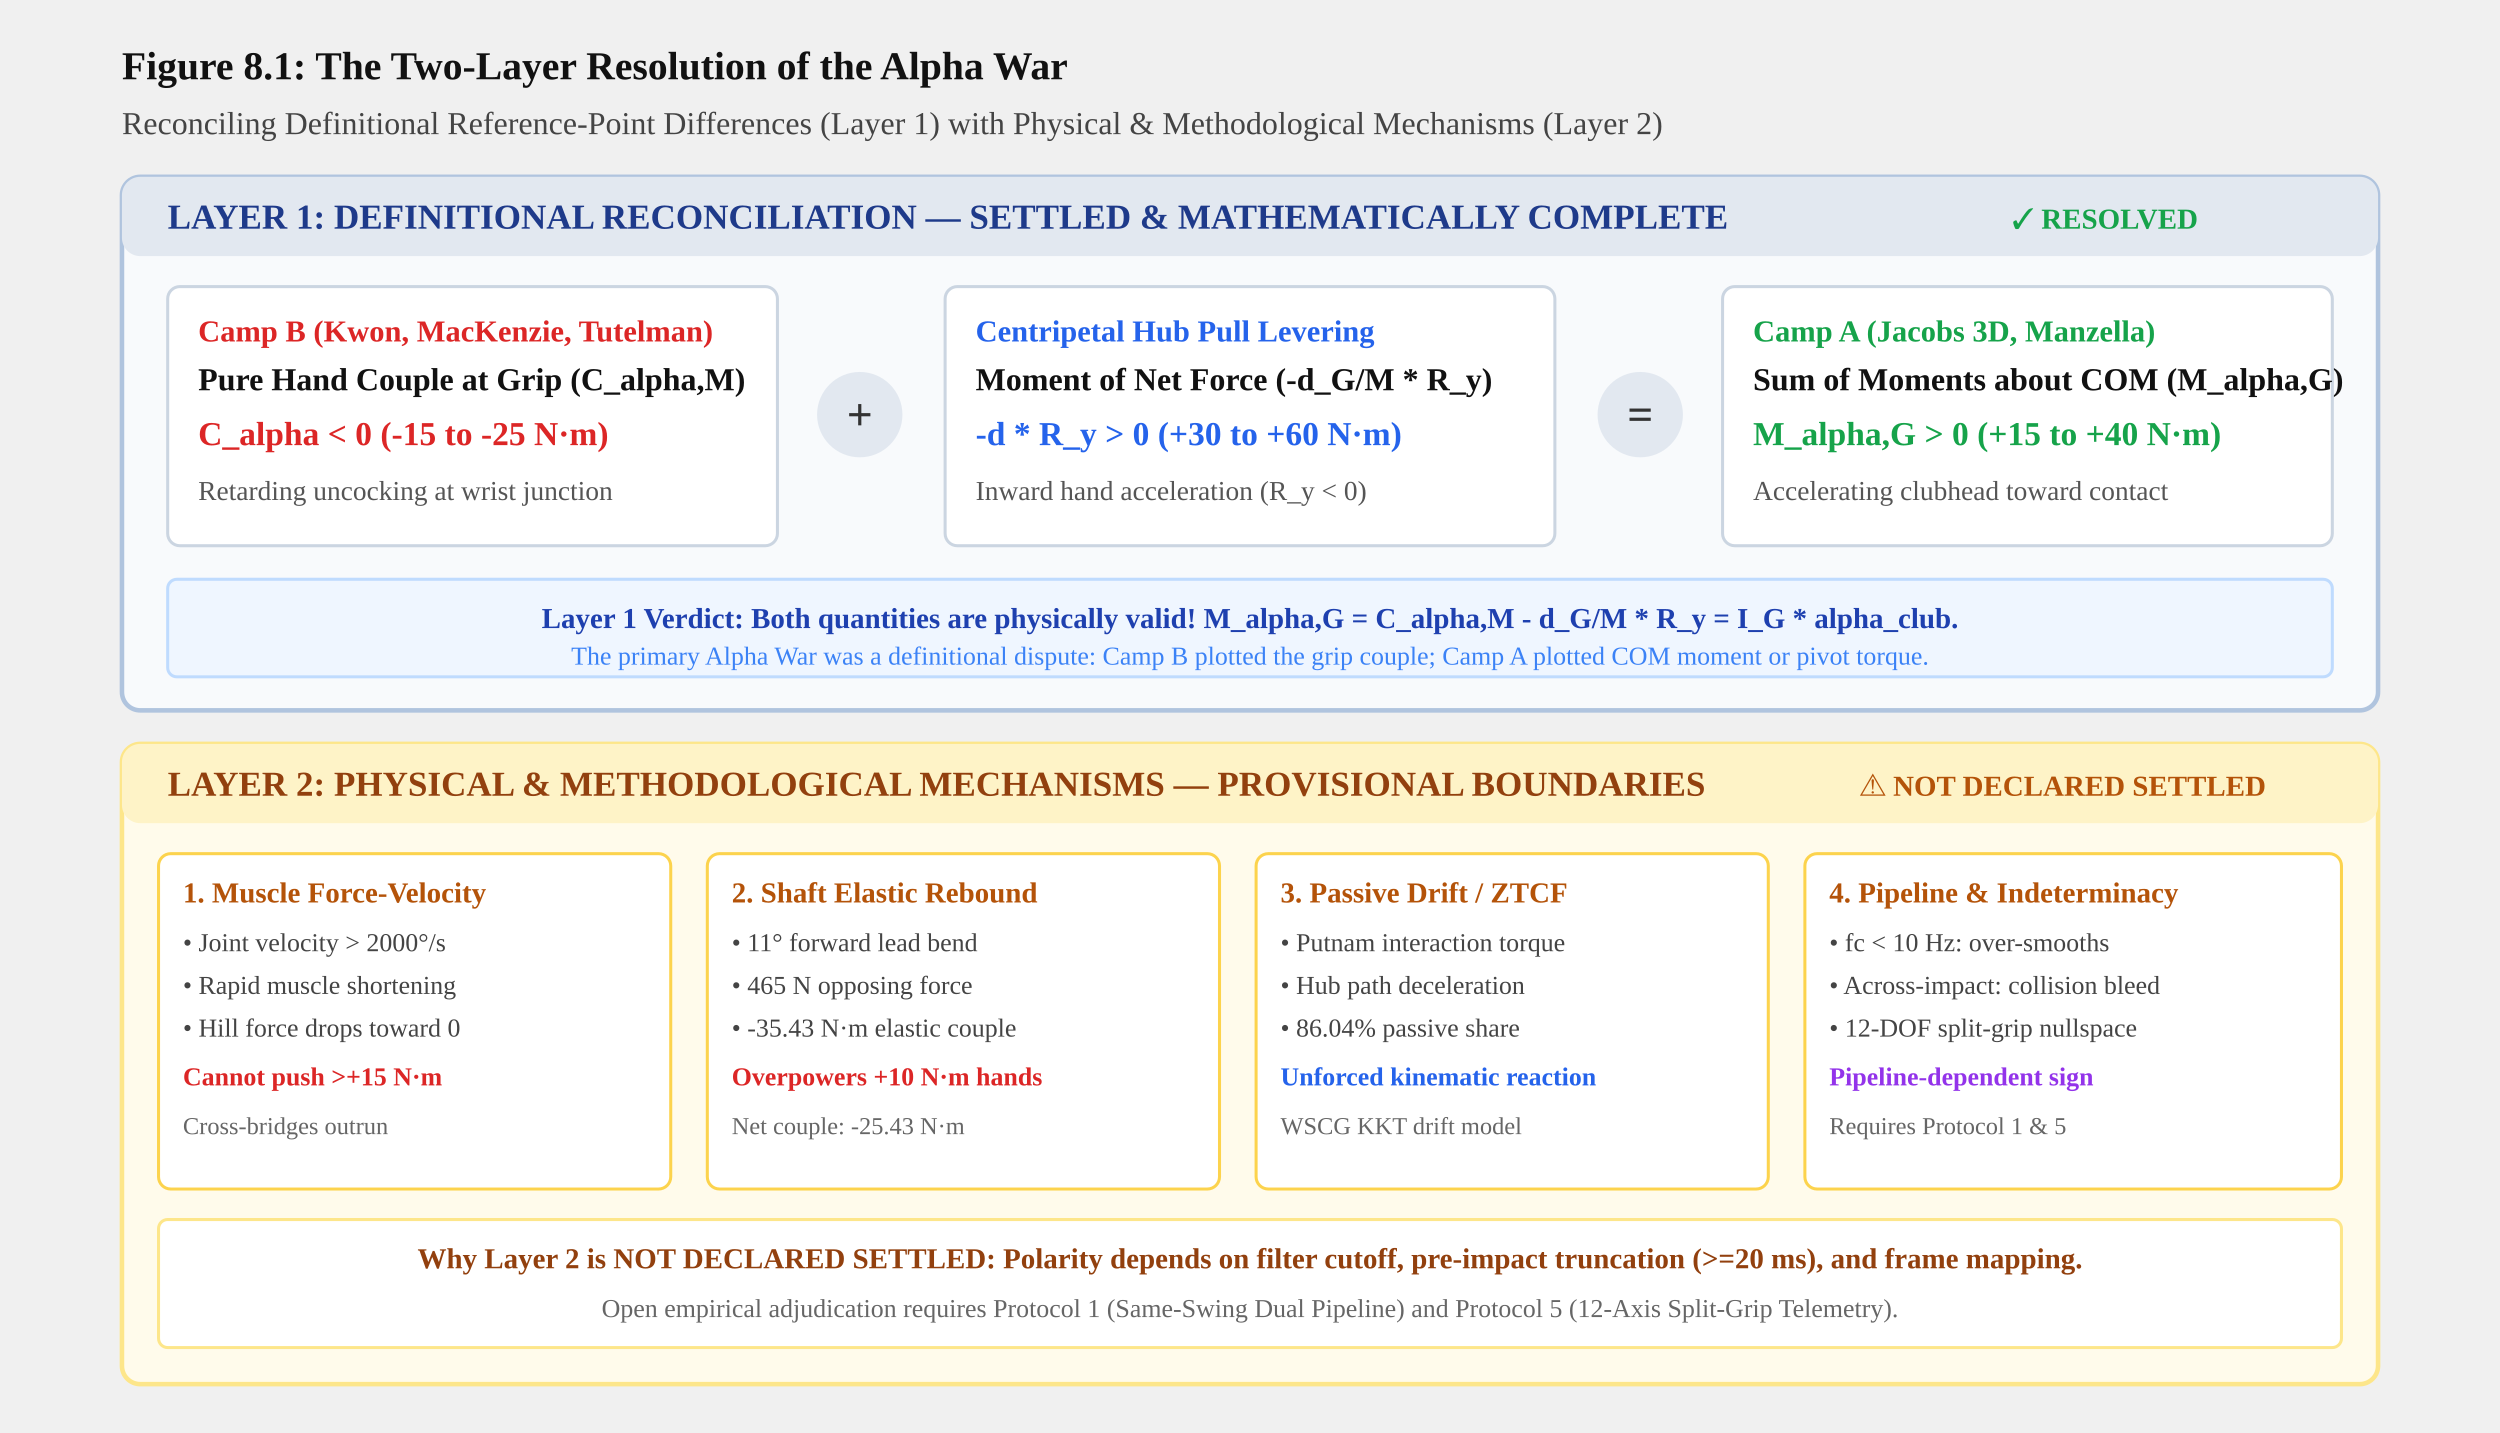
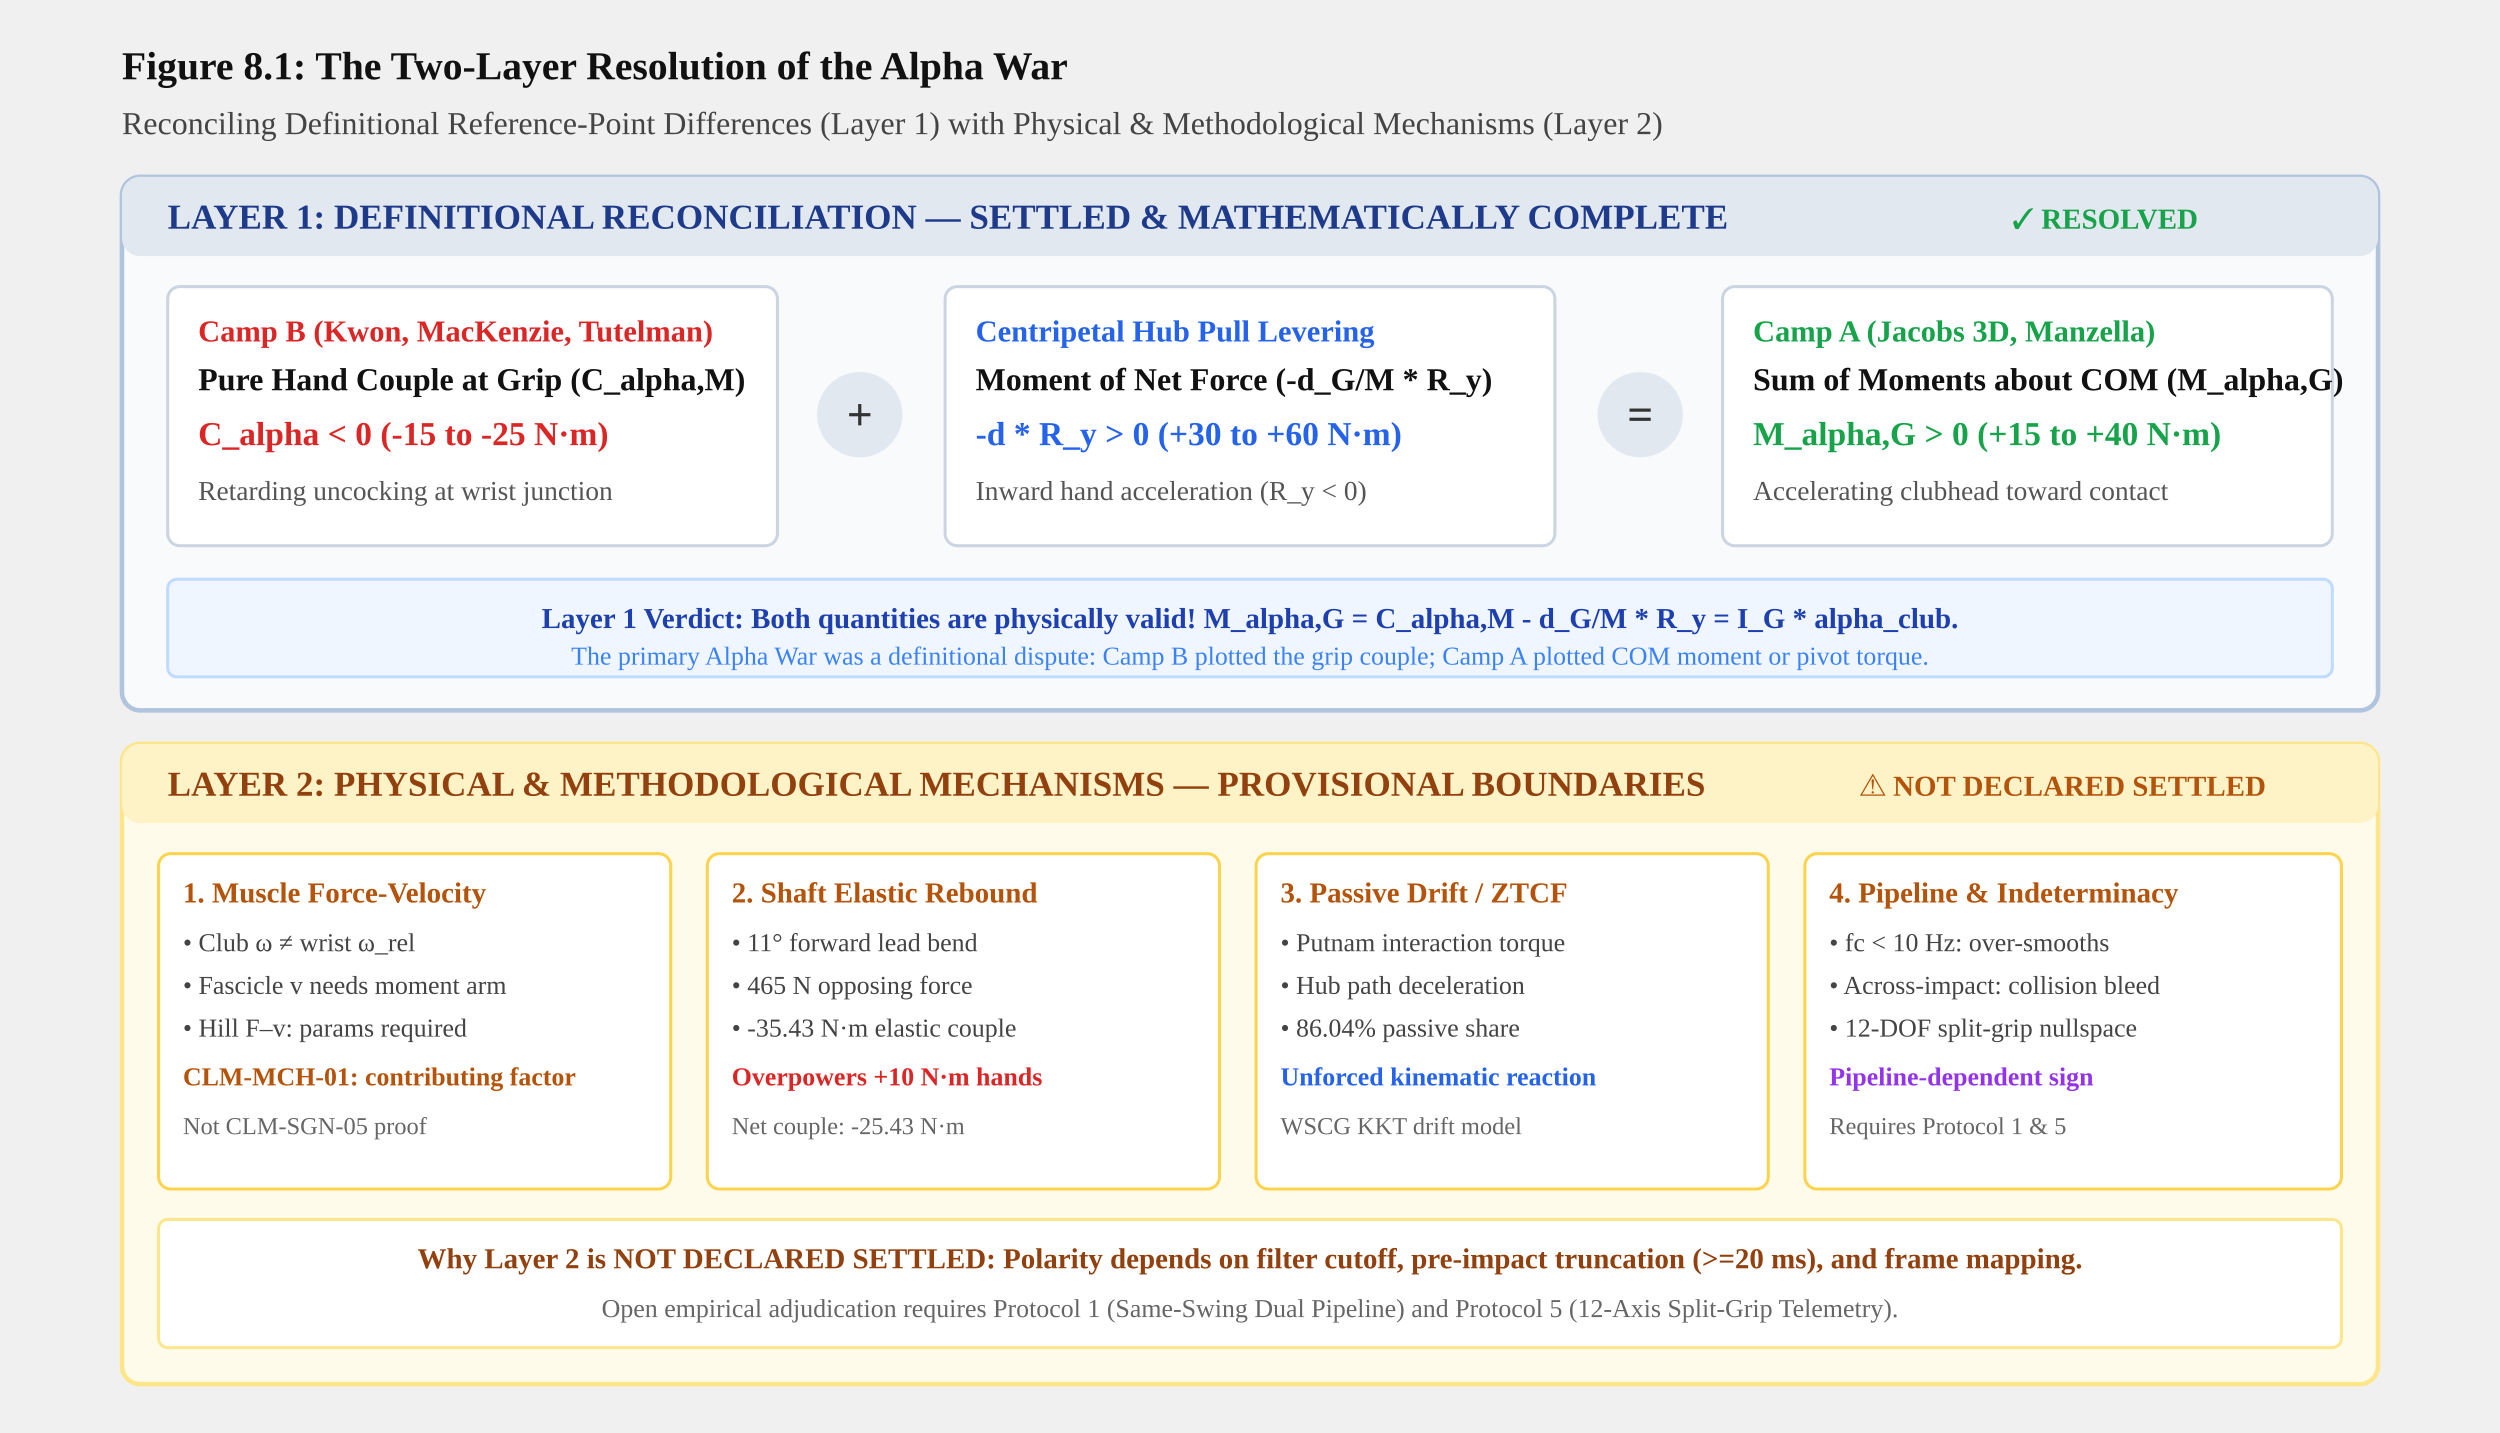
<svg xmlns="http://www.w3.org/2000/svg" width="820" height="470" viewBox="0 0 820 470" role="img">
  <defs>
    <marker id="arrowHead" viewBox="0 0 10 10" refX="6" refY="5" markerWidth="6" markerHeight="6" orient="auto-start-reverse">
      <path d="M 0 1 L 10 5 L 0 9 z" fill="#333" />
    </marker>
    <marker id="arrowGreenL" viewBox="0 0 10 10" refX="6" refY="5" markerWidth="6" markerHeight="6" orient="auto-start-reverse">
      <path d="M 0 1 L 10 5 L 0 9 z" fill="#2ca02c" />
    </marker>
  </defs>
  <text x="40" y="26" font-size="13" font-weight="bold" fill="#111">Figure 8.1: The Two-Layer Resolution of the Alpha War</text>
  <text x="40" y="44" font-size="10.5" fill="#444">Reconciling Definitional Reference-Point Differences (Layer 1) with Physical &amp; Methodological Mechanisms (Layer 2)</text>
  <rect x="40" y="58" width="740" height="175" fill="#f8fafc" stroke="#b0c4de" stroke-width="1.5" rx="6" />
  <rect x="40" y="58" width="740" height="26" fill="#e2e8f0" rx="6" />
  <text x="55" y="75" font-size="11.5" font-weight="bold" fill="#1e3a8a">LAYER 1: DEFINITIONAL RECONCILIATION — SETTLED &amp; MATHEMATICALLY COMPLETE</text>
  <text x="660" y="75" font-size="9.5" font-weight="bold" fill="#16a34a">✓ RESOLVED</text>
  <rect x="55" y="94" width="200" height="85" fill="#ffffff" stroke="#cbd5e1" rx="4" />
  <text x="65" y="112" font-size="10" font-weight="bold" fill="#dc2626">Camp B (Kwon, MacKenzie, Tutelman)</text>
  <text x="65" y="128" font-size="10.5" font-weight="bold" fill="#111">Pure Hand Couple at Grip (C_alpha,M)</text>
  <text x="65" y="146" font-size="11" font-weight="bold" fill="#dc2626">C_alpha &lt; 0  (-15 to -25 N·m)</text>
  <text x="65" y="164" font-size="9" fill="#555">Retarding uncocking at wrist junction</text>
  <circle cx="282" cy="136" r="14" fill="#e2e8f0" />
  <text x="282" y="141" font-size="15" font-weight="bold" text-anchor="middle" fill="#333">+</text>
  <rect x="310" y="94" width="200" height="85" fill="#ffffff" stroke="#cbd5e1" rx="4" />
  <text x="320" y="112" font-size="10" font-weight="bold" fill="#2563eb">Centripetal Hub Pull Levering</text>
  <text x="320" y="128" font-size="10.5" font-weight="bold" fill="#111">Moment of Net Force (-d_G/M * R_y)</text>
  <text x="320" y="146" font-size="11" font-weight="bold" fill="#2563eb">-d * R_y &gt; 0  (+30 to +60 N·m)</text>
  <text x="320" y="164" font-size="9" fill="#555">Inward hand acceleration (R_y &lt; 0)</text>
  <circle cx="538" cy="136" r="14" fill="#e2e8f0" />
  <text x="538" y="141" font-size="15" font-weight="bold" text-anchor="middle" fill="#333">=</text>
  <rect x="565" y="94" width="200" height="85" fill="#ffffff" stroke="#cbd5e1" rx="4" />
  <text x="575" y="112" font-size="10" font-weight="bold" fill="#16a34a">Camp A (Jacobs 3D, Manzella)</text>
  <text x="575" y="128" font-size="10.5" font-weight="bold" fill="#111">Sum of Moments about COM (M_alpha,G)</text>
  <text x="575" y="146" font-size="11" font-weight="bold" fill="#16a34a">M_alpha,G &gt; 0  (+15 to +40 N·m)</text>
  <text x="575" y="164" font-size="9" fill="#555">Accelerating clubhead toward contact</text>
  <rect x="55" y="190" width="710" height="32" fill="#eff6ff" stroke="#bfdbfe" rx="3" />
  <text x="410" y="206" font-size="9.5" font-weight="bold" text-anchor="middle" fill="#1e40af">
    Layer 1 Verdict: Both quantities are physically valid! M_alpha,G = C_alpha,M - d_G/M * R_y = I_G * alpha_club.
  </text>
  <text x="410" y="218" font-size="8.5" text-anchor="middle" fill="#3b82f6">
    The primary Alpha War was a definitional dispute: Camp B plotted the grip couple; Camp A plotted COM moment or pivot torque.
  </text>
  <rect x="40" y="244" width="740" height="210" fill="#fffbeb" stroke="#fde68a" stroke-width="1.5" rx="6" />
  <rect x="40" y="244" width="740" height="26" fill="#fef3c7" rx="6" />
  <text x="55" y="261" font-size="11.5" font-weight="bold" fill="#92400e">LAYER 2: PHYSICAL &amp; METHODOLOGICAL MECHANISMS — PROVISIONAL BOUNDARIES</text>
  <text x="610" y="261" font-size="9.5" font-weight="bold" fill="#b45309">⚠ NOT DECLARED SETTLED</text>
  <rect x="52" y="280" width="168" height="110" fill="#ffffff" stroke="#fcd34d" rx="4" />
  <text x="60" y="296" font-size="9.5" font-weight="bold" fill="#b45309">1. Muscle Force-Velocity</text>
-   <text x="60" y="312" font-size="8.5" fill="#444">• Joint velocity &gt; 2000°/s</text>
-   <text x="60" y="326" font-size="8.5" fill="#444">• Rapid muscle shortening</text>
-   <text x="60" y="340" font-size="8.5" fill="#444">• Hill force drops toward 0</text>
-   <text x="60" y="356" font-size="8.5" font-weight="bold" fill="#dc2626">Cannot push &gt;+15 N·m</text>
-   <text x="60" y="372" font-size="8" fill="#666">Cross-bridges outrun</text>
+   <text x="60" y="312" font-size="8.5" fill="#444">• Club ω ≠ wrist ω_rel</text>
+   <text x="60" y="326" font-size="8.5" fill="#444">• Fascicle v needs moment arm</text>
+   <text x="60" y="340" font-size="8.5" fill="#444">• Hill F–v: params required</text>
+   <text x="60" y="356" font-size="8.5" font-weight="bold" fill="#b45309">CLM-MCH-01: contributing factor</text>
+   <text x="60" y="372" font-size="8" fill="#666">Not CLM-SGN-05 proof</text>
  <rect x="232" y="280" width="168" height="110" fill="#ffffff" stroke="#fcd34d" rx="4" />
  <text x="240" y="296" font-size="9.5" font-weight="bold" fill="#b45309">2. Shaft Elastic Rebound</text>
  <text x="240" y="312" font-size="8.5" fill="#444">• 11° forward lead bend</text>
  <text x="240" y="326" font-size="8.5" fill="#444">• 465 N opposing force</text>
  <text x="240" y="340" font-size="8.5" fill="#444">• -35.43 N·m elastic couple</text>
  <text x="240" y="356" font-size="8.5" font-weight="bold" fill="#dc2626">Overpowers +10 N·m hands</text>
  <text x="240" y="372" font-size="8" fill="#666">Net couple: -25.43 N·m</text>
  <rect x="412" y="280" width="168" height="110" fill="#ffffff" stroke="#fcd34d" rx="4" />
  <text x="420" y="296" font-size="9.5" font-weight="bold" fill="#b45309">3. Passive Drift / ZTCF</text>
  <text x="420" y="312" font-size="8.5" fill="#444">• Putnam interaction torque</text>
  <text x="420" y="326" font-size="8.5" fill="#444">• Hub path deceleration</text>
  <text x="420" y="340" font-size="8.5" fill="#444">• 86.04% passive share</text>
  <text x="420" y="356" font-size="8.5" font-weight="bold" fill="#2563eb">Unforced kinematic reaction</text>
  <text x="420" y="372" font-size="8" fill="#666">WSCG KKT drift model</text>
  <rect x="592" y="280" width="176" height="110" fill="#ffffff" stroke="#fcd34d" rx="4" />
  <text x="600" y="296" font-size="9.5" font-weight="bold" fill="#b45309">4. Pipeline &amp; Indeterminacy</text>
  <text x="600" y="312" font-size="8.5" fill="#444">• fc &lt; 10 Hz: over-smooths</text>
  <text x="600" y="326" font-size="8.5" fill="#444">• Across-impact: collision bleed</text>
  <text x="600" y="340" font-size="8.5" fill="#444">• 12-DOF split-grip nullspace</text>
  <text x="600" y="356" font-size="8.5" font-weight="bold" fill="#9333ea">Pipeline-dependent sign</text>
  <text x="600" y="372" font-size="8" fill="#666">Requires Protocol 1 &amp; 5</text>
  <rect x="52" y="400" width="716" height="42" fill="#fff" stroke="#fde68a" rx="3" />
  <text x="410" y="416" font-size="9.5" font-weight="bold" text-anchor="middle" fill="#92400e">
    Why Layer 2 is NOT DECLARED SETTLED: Polarity depends on filter cutoff, pre-impact truncation (&gt;=20 ms), and frame mapping.
  </text>
  <text x="410" y="432" font-size="8.5" text-anchor="middle" fill="#666">
    Open empirical adjudication requires Protocol 1 (Same-Swing Dual Pipeline) and Protocol 5 (12-Axis Split-Grip Telemetry).
  </text>
</svg>
